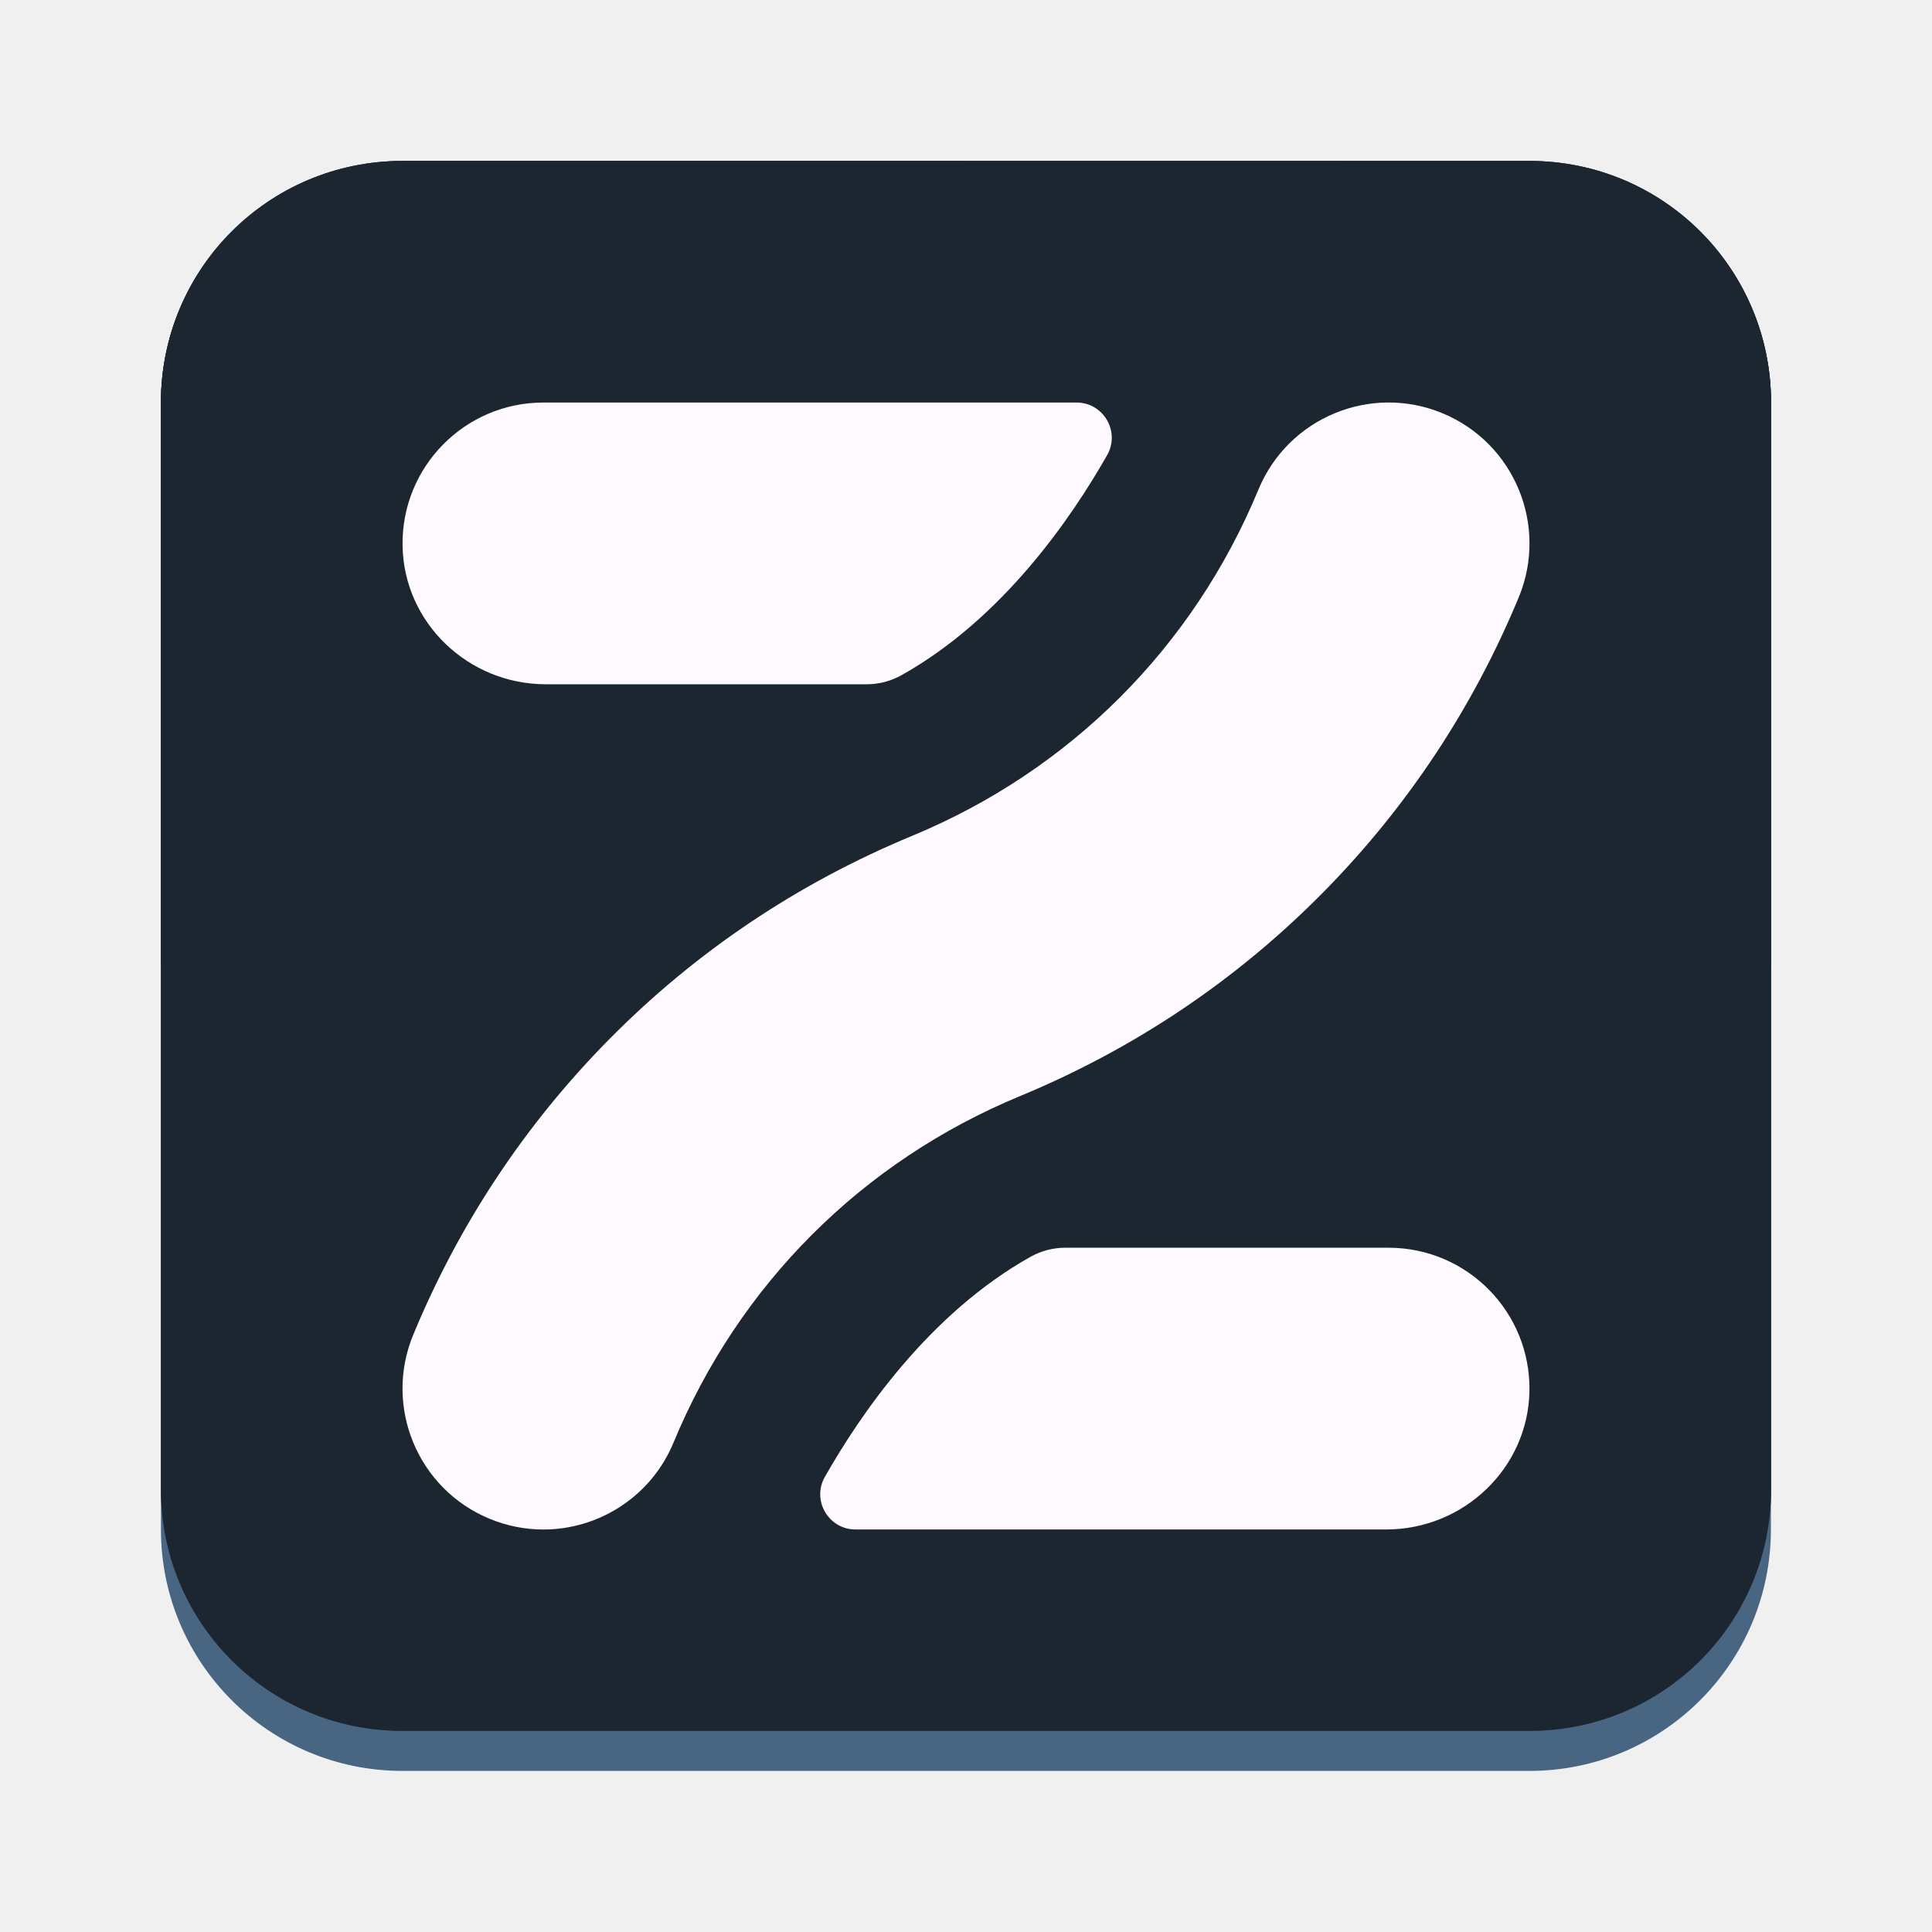
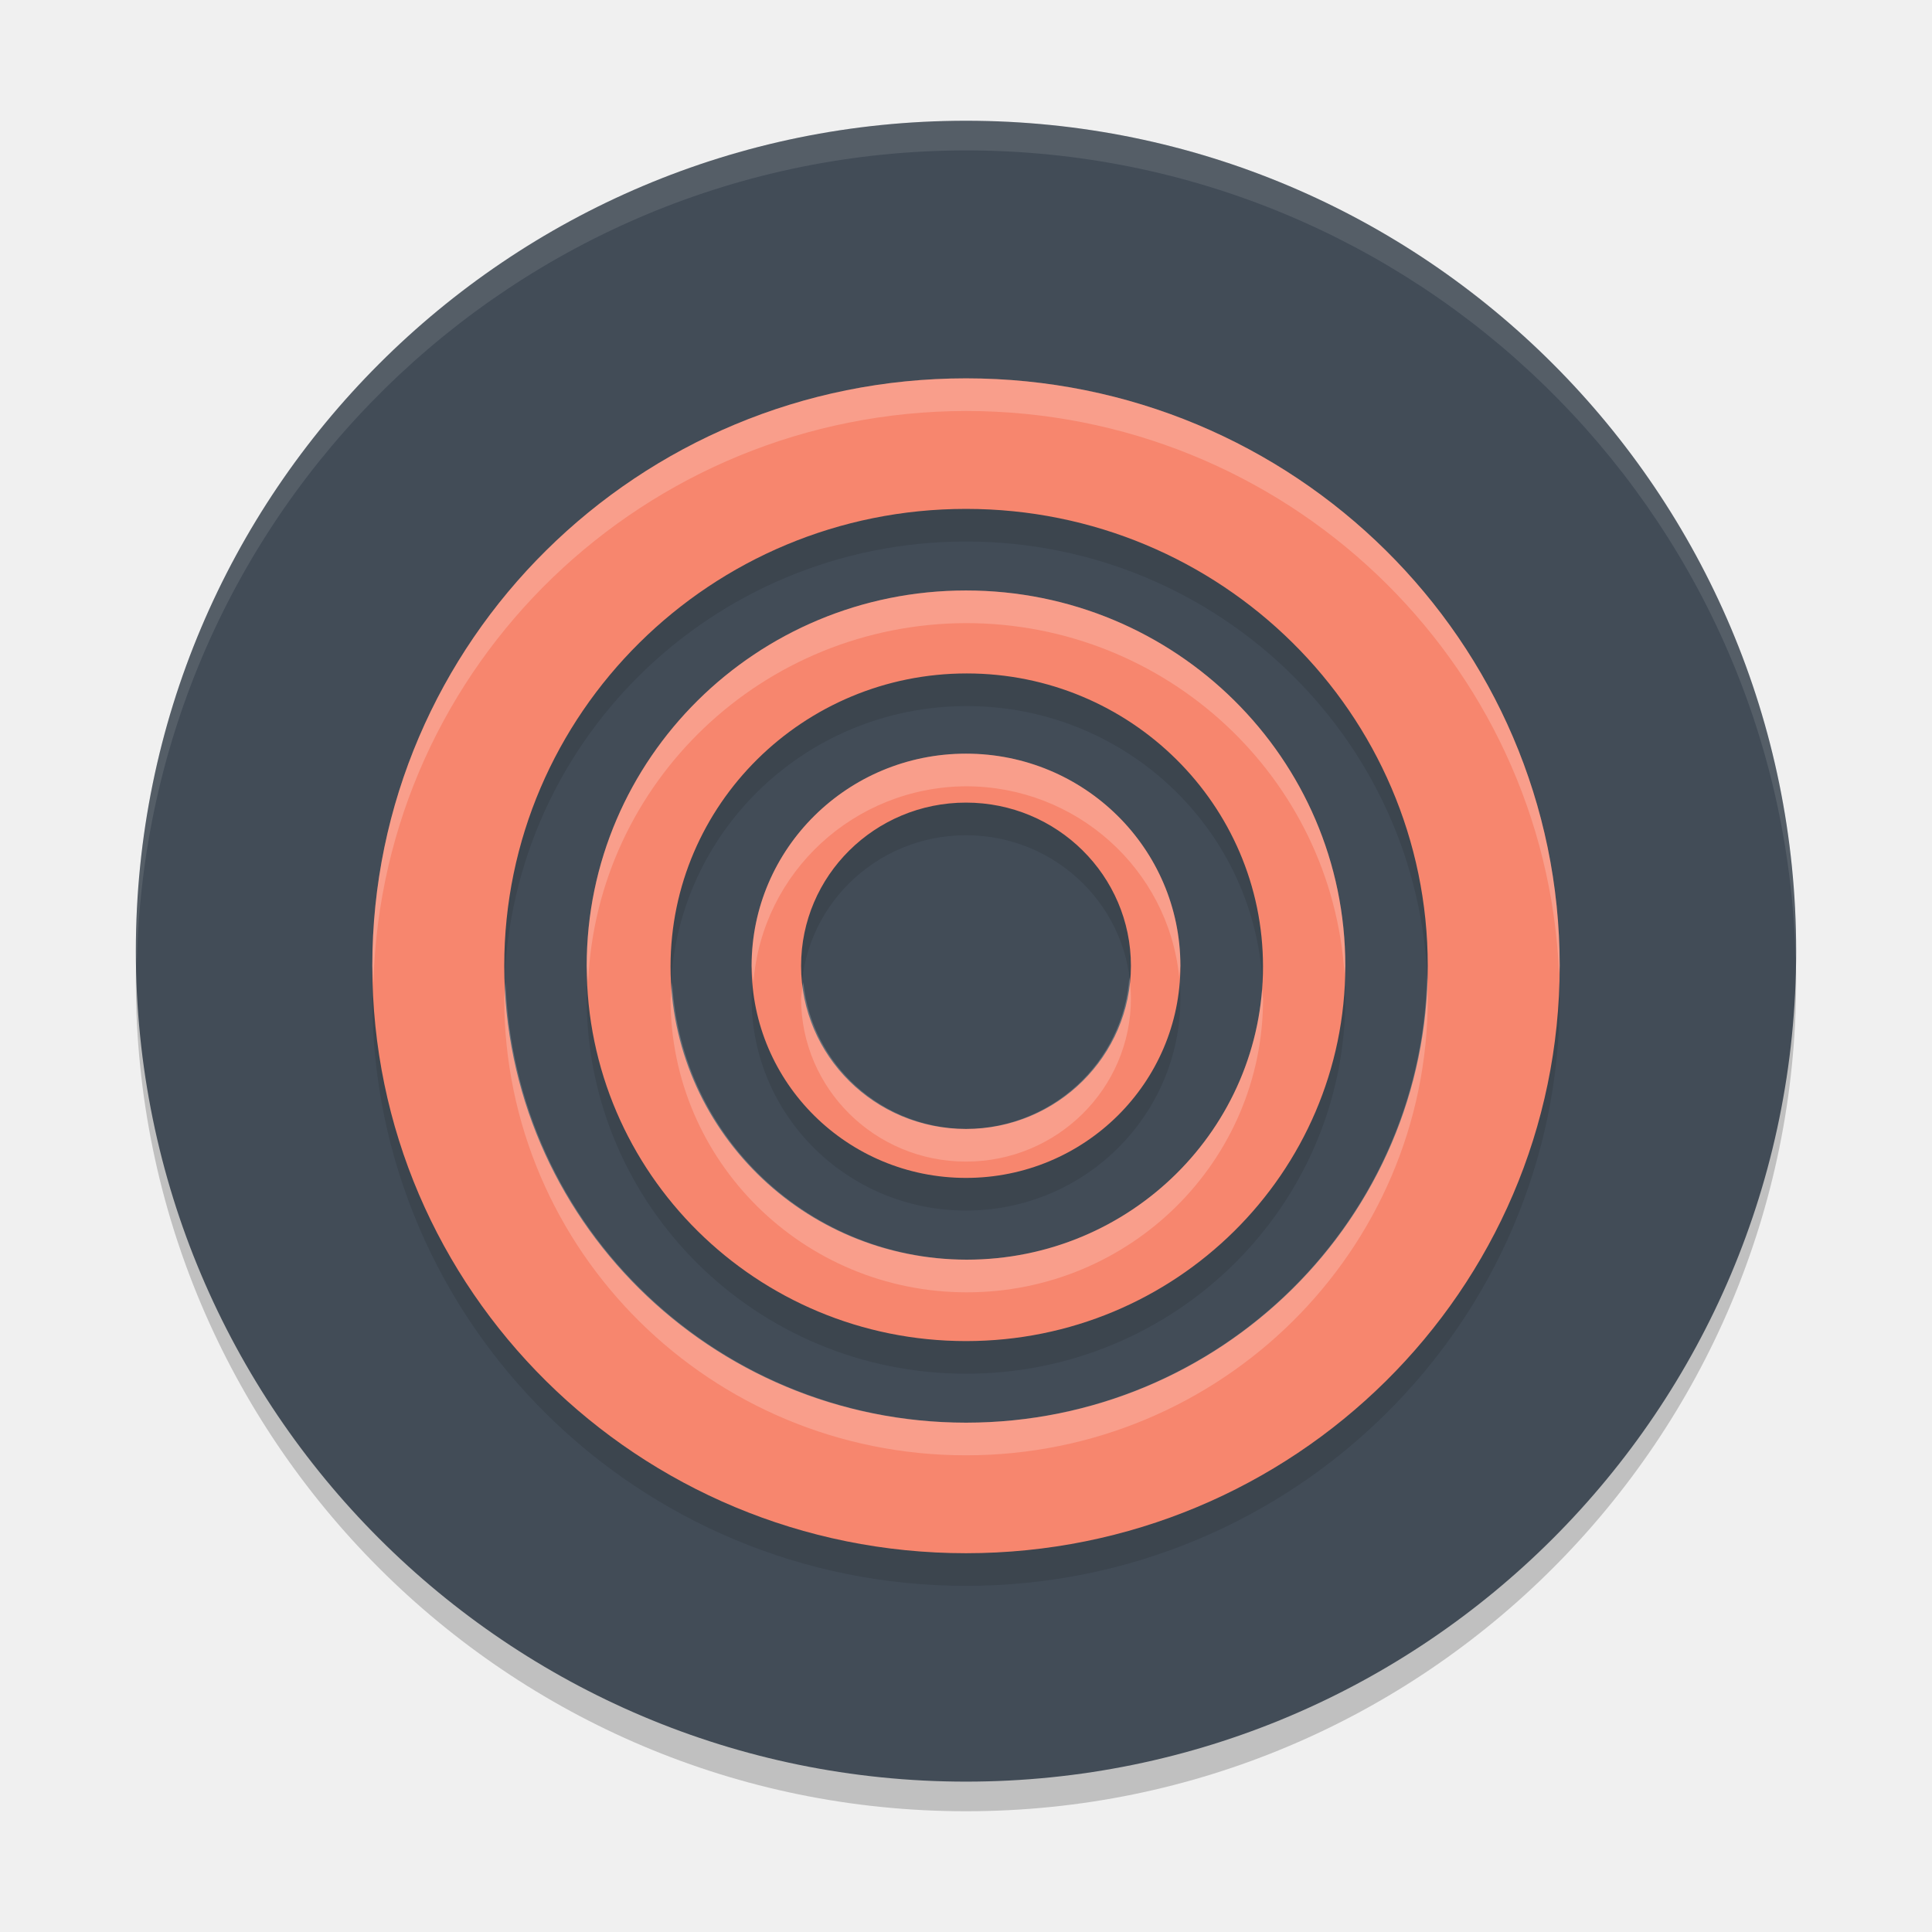
- <svg xmlns="http://www.w3.org/2000/svg" width="48" height="48" version="1.1" viewBox="0 0 12.7 12.7" id="svg20">
-   <defs id="defs6">
-     <linearGradient id="linearGradient967" x1="24" x2="24" y1="318.585" y2="131.687" gradientTransform="matrix(0.2645822,0,0,0.2582837,5.1009547e-5,-64.29375)" gradientUnits="userSpaceOnUse">
-       <stop stop-color="#da4453" offset="0" id="stop1" />
-       <stop stop-color="#fcfcfc" offset="1" id="stop2" />
-     </linearGradient>
-     <linearGradient id="linearGradient2591" x1="26" x2="26" y1="-2.325" y2="36.339" gradientTransform="matrix(1,0,0,0.9761905,0,-243)" gradientUnits="userSpaceOnUse">
-       <stop stop-color="#da4453" offset="0" id="stop3" style="stop-color:#1b2631;stop-opacity:1;" />
-       <stop stop-color="#da4453" stop-opacity=".075" offset="1" id="stop4" style="stop-color:#1b2631;stop-opacity:1;" />
-     </linearGradient>
-     <linearGradient id="linearGradient2617" x1="10.22" x2="10.22" y1="12.866" y2="31.201" gradientTransform="matrix(0.2645822,0,0,0.2645833,1.57815,1.310488)" gradientUnits="userSpaceOnUse">
-       <stop stop-color="#da4453" offset="0" id="stop5" />
-       <stop stop-color="#da4453" stop-opacity="0" offset="1" id="stop6" />
-     </linearGradient>
-   </defs>
-   <rect x="1.058" y="1.058" width="10.583" height="10.583" rx="1.587" ry="1.587" fill="#34495e" style="stroke-width:0.265;paint-order:stroke fill markers;fill:#486582;fill-opacity:1" id="rect6" />
-   <path d="m 2.646,1.058 c -0.879,0 -1.588,0.708 -1.588,1.588 v 7.144 c 0,0.879 0.708,1.588 1.588,1.588 h 7.408 c 0.879,0 1.588,-0.708 1.588,-1.588 V 2.646 c 0,-0.879 -0.708,-1.588 -1.588,-1.588 z" fill="#34495e" style="stroke-width:0.07;paint-order:markers fill stroke" id="path6" />
-   <path d="m 2.646,1.058 c -0.879,0 -1.588,0.708 -1.588,1.588 v 7.144 c 0,0.879 0.708,1.588 1.588,1.588 h 7.408 c 0.879,0 1.588,-0.708 1.588,-1.588 V 2.646 c 0,-0.879 -0.708,-1.588 -1.588,-1.588 z" fill="url(#linearGradient967)" style="fill:#1b2631;stroke-width:0.07;paint-order:markers fill stroke;fill-opacity:1" id="path7" />
-   <path d="m 2.672,1.058 c -0.894,0 -1.614,0.708 -1.614,1.587 V 6.35 H 11.642 V 2.646 c 0,-0.879 -0.72,-1.587 -1.614,-1.587 z" fill="url(#linearGradient2591)" style="fill:url(#linearGradient2591);stroke-width:0.265;paint-order:normal" id="path8" />
-   <g id="f" transform="matrix(0.1580445,0,0,0.1580445,0.02825157,0.02821956)">
-     <path class="i" d="m 63.435,57.677 c -0.054,3.212 -2.742,5.759 -5.955,5.759 H 35.404 c -1.122,0 -1.829,-1.21 -1.275,-2.186 1.463,-2.574 4.32,-6.783 8.553,-9.154 0.441,-0.247 0.937,-0.378 1.442,-0.378 H 57.577 c 3.269,0 5.913,2.677 5.858,5.959 z" id="path3" style="fill:#fef9fe;stroke-width:0px" />
-     <path class="i" d="m 45.871,18.75 c -1.463,2.574 -4.32,6.783 -8.553,9.154 -0.441,0.247 -0.937,0.378 -1.442,0.378 H 22.52 c -3.213,0 -5.901,-2.546 -5.955,-5.759 -0.055,-3.282 2.589,-5.959 5.858,-5.959 h 22.173 c 1.122,0 1.829,1.21 1.275,2.186 z" id="path4" style="fill:#fef9fe;stroke-width:0px" />
-     <path class="i" d="m 22.421,63.438 c -0.747,0 -1.506,-0.144 -2.24,-0.448 -2.99,-1.238 -4.409,-4.666 -3.171,-7.655 1.905,-4.598 4.634,-8.72 8.114,-12.251 3.604,-3.659 7.855,-6.517 12.634,-8.497 6.569,-2.721 11.685,-7.837 14.406,-14.406 1.238,-2.99 4.666,-4.409 7.655,-3.171 2.99,1.238 4.409,4.666 3.171,7.655 -1.905,4.598 -4.634,8.72 -8.114,12.251 -3.604,3.659 -7.855,6.517 -12.634,8.497 -6.569,2.721 -11.685,7.837 -14.406,14.406 -0.934,2.256 -3.116,3.619 -5.415,3.619 z" id="path5" style="fill:#fef9fe;stroke-width:0px" />
+ <svg xmlns="http://www.w3.org/2000/svg" width="48" height="48" version="1.1" id="svg6">
+   <defs id="defs6" />
+   <ellipse style="opacity:0.2;stroke-width:1" cx="24" cy="24.368" id="circle1" rx="20.625" ry="20.632" />
+   <ellipse style="fill:#424c57;stroke-width:1;fill-opacity:1" cx="24" cy="23.632" id="circle2" rx="20.625" ry="20.632" />
+   <path style="opacity:0.1;fill:#ffffff;stroke-width:1" d="M 24,3 A 20.625,20.632 0 0 0 3.375,23.632 20.625,20.632 0 0 0 3.399,23.987 20.625,20.632 0 0 1 24,3.737 20.625,20.632 0 0 1 44.612,23.81 20.625,20.632 0 0 0 44.625,23.632 20.625,20.632 0 0 0 24,3 Z" id="path5" />
+   <g id="g2" transform="matrix(0.8194444,0,0,0.8108108,-0.583337,-51.41081)" style="stroke-width:1.227">
+     <path style="opacity:0.1;stroke-width:1.227" d="M 30,87.5 A 6.5,6.5 0 0 0 23.5,94 6.5,6.5 0 0 0 30,100.5 6.5,6.5 0 0 0 36.5,94 6.5,6.5 0 0 0 30,87.5 Z m 0,1.5 a 5,5 0 0 1 5,5 5,5 0 0 1 -5,5 5,5 0 0 1 -5,-5 5,5 0 0 1 5,-5 z m 0,-6.5 A 11.5,11.5 0 0 0 18.5,94 11.5,11.5 0 0 0 30,105.5 11.5,11.5 0 0 0 41.5,94 11.5,11.5 0 0 0 30,82.5 Z m 0.023,2.542 a 8.982,8.982 0 0 1 8.982,8.981 8.982,8.982 0 0 1 -8.982,8.982 8.982,8.982 0 0 1 -8.981,-8.982 8.982,8.982 0 0 1 8.981,-8.981 z M 30,76 A 18,18 0 0 0 12,94 18,18 0 0 0 30,112 18,18 0 0 0 48,94 18,18 0 0 0 30,76 Z m 0,4 A 14,14 0 0 1 44,94 14,14 0 0 1 30,108 14,14 0 0 1 16,94 14,14 0 0 1 30,80 Z" id="path3-3" />
+     <path style="fill:#f7866e;fill-opacity:1;stroke-width:1.227" d="M 30,86.5 A 6.5,6.5 0 0 0 23.5,93 6.5,6.5 0 0 0 30,99.5 6.5,6.5 0 0 0 36.5,93 6.5,6.5 0 0 0 30,86.5 Z m 0,1.5 a 5,5 0 0 1 5,5 5,5 0 0 1 -5,5 5,5 0 0 1 -5,-5 5,5 0 0 1 5,-5 z m 0,-6.5 A 11.5,11.5 0 0 0 18.5,93 11.5,11.5 0 0 0 30,104.5 11.5,11.5 0 0 0 41.5,93 11.5,11.5 0 0 0 30,81.5 Z m 0.023,2.542 a 8.982,8.982 0 0 1 8.982,8.981 8.982,8.982 0 0 1 -8.982,8.982 8.982,8.982 0 0 1 -8.981,-8.982 8.982,8.982 0 0 1 8.981,-8.981 z M 30,75 A 18,18 0 0 0 12,93 18,18 0 0 0 30,111 18,18 0 0 0 48,93 18,18 0 0 0 30,75 Z m 0,4 A 14,14 0 0 1 44,93 14,14 0 0 1 30,107 14,14 0 0 1 16,93 14,14 0 0 1 30,79 Z" id="path4-6" />
+     <path style="opacity:0.2;fill:#ffffff;stroke-width:1.227" d="M 30,75 A 18,18 0 0 0 12,93 18,18 0 0 0 12.035,93.5 18,18 0 0 1 30,76 18,18 0 0 1 47.982,93.254 18,18 0 0 0 48,93 18,18 0 0 0 30,75 Z m 0,6.5 A 11.5,11.5 0 0 0 18.5,93 11.5,11.5 0 0 0 18.543,93.5 11.5,11.5 0 0 1 30,82.5 11.5,11.5 0 0 1 41.477,93.275 11.5,11.5 0 0 0 41.5,93 11.5,11.5 0 0 0 30,81.5 Z m 0,5 A 6.5,6.5 0 0 0 23.5,93 6.5,6.5 0 0 0 23.557,93.5 6.5,6.5 0 0 1 30,87.5 6.5,6.5 0 0 1 36.463,93.334 6.5,6.5 0 0 0 36.5,93 6.5,6.5 0 0 0 30,86.5 Z m 13.98,6.758 A 14,14 0 0 1 30,107 14,14 0 0 1 16.039,93.5 14,14 0 0 0 16,94 14,14 0 0 0 30,108 14,14 0 0 0 44,94 14,14 0 0 0 43.98,93.258 Z m -9.027,0.099 A 5,5 0 0 1 30,98 5,5 0 0 1 25.066,93.5 5,5 0 0 0 25,94 a 5,5 0 0 0 5,5 5,5 0 0 0 5,-5 5,5 0 0 0 -0.047,-0.643 z m -13.861,0.166 a 8.982,8.982 0 0 0 -0.049,0.5 8.982,8.982 0 0 0 8.98,8.983 8.982,8.982 0 0 0 8.983,-8.983 8.982,8.982 0 0 0 -0.029,-0.302 8.982,8.982 0 0 1 -8.954,8.285 8.982,8.982 0 0 1 -8.931,-8.483 z" id="path5-7" />
  </g>
</svg>
